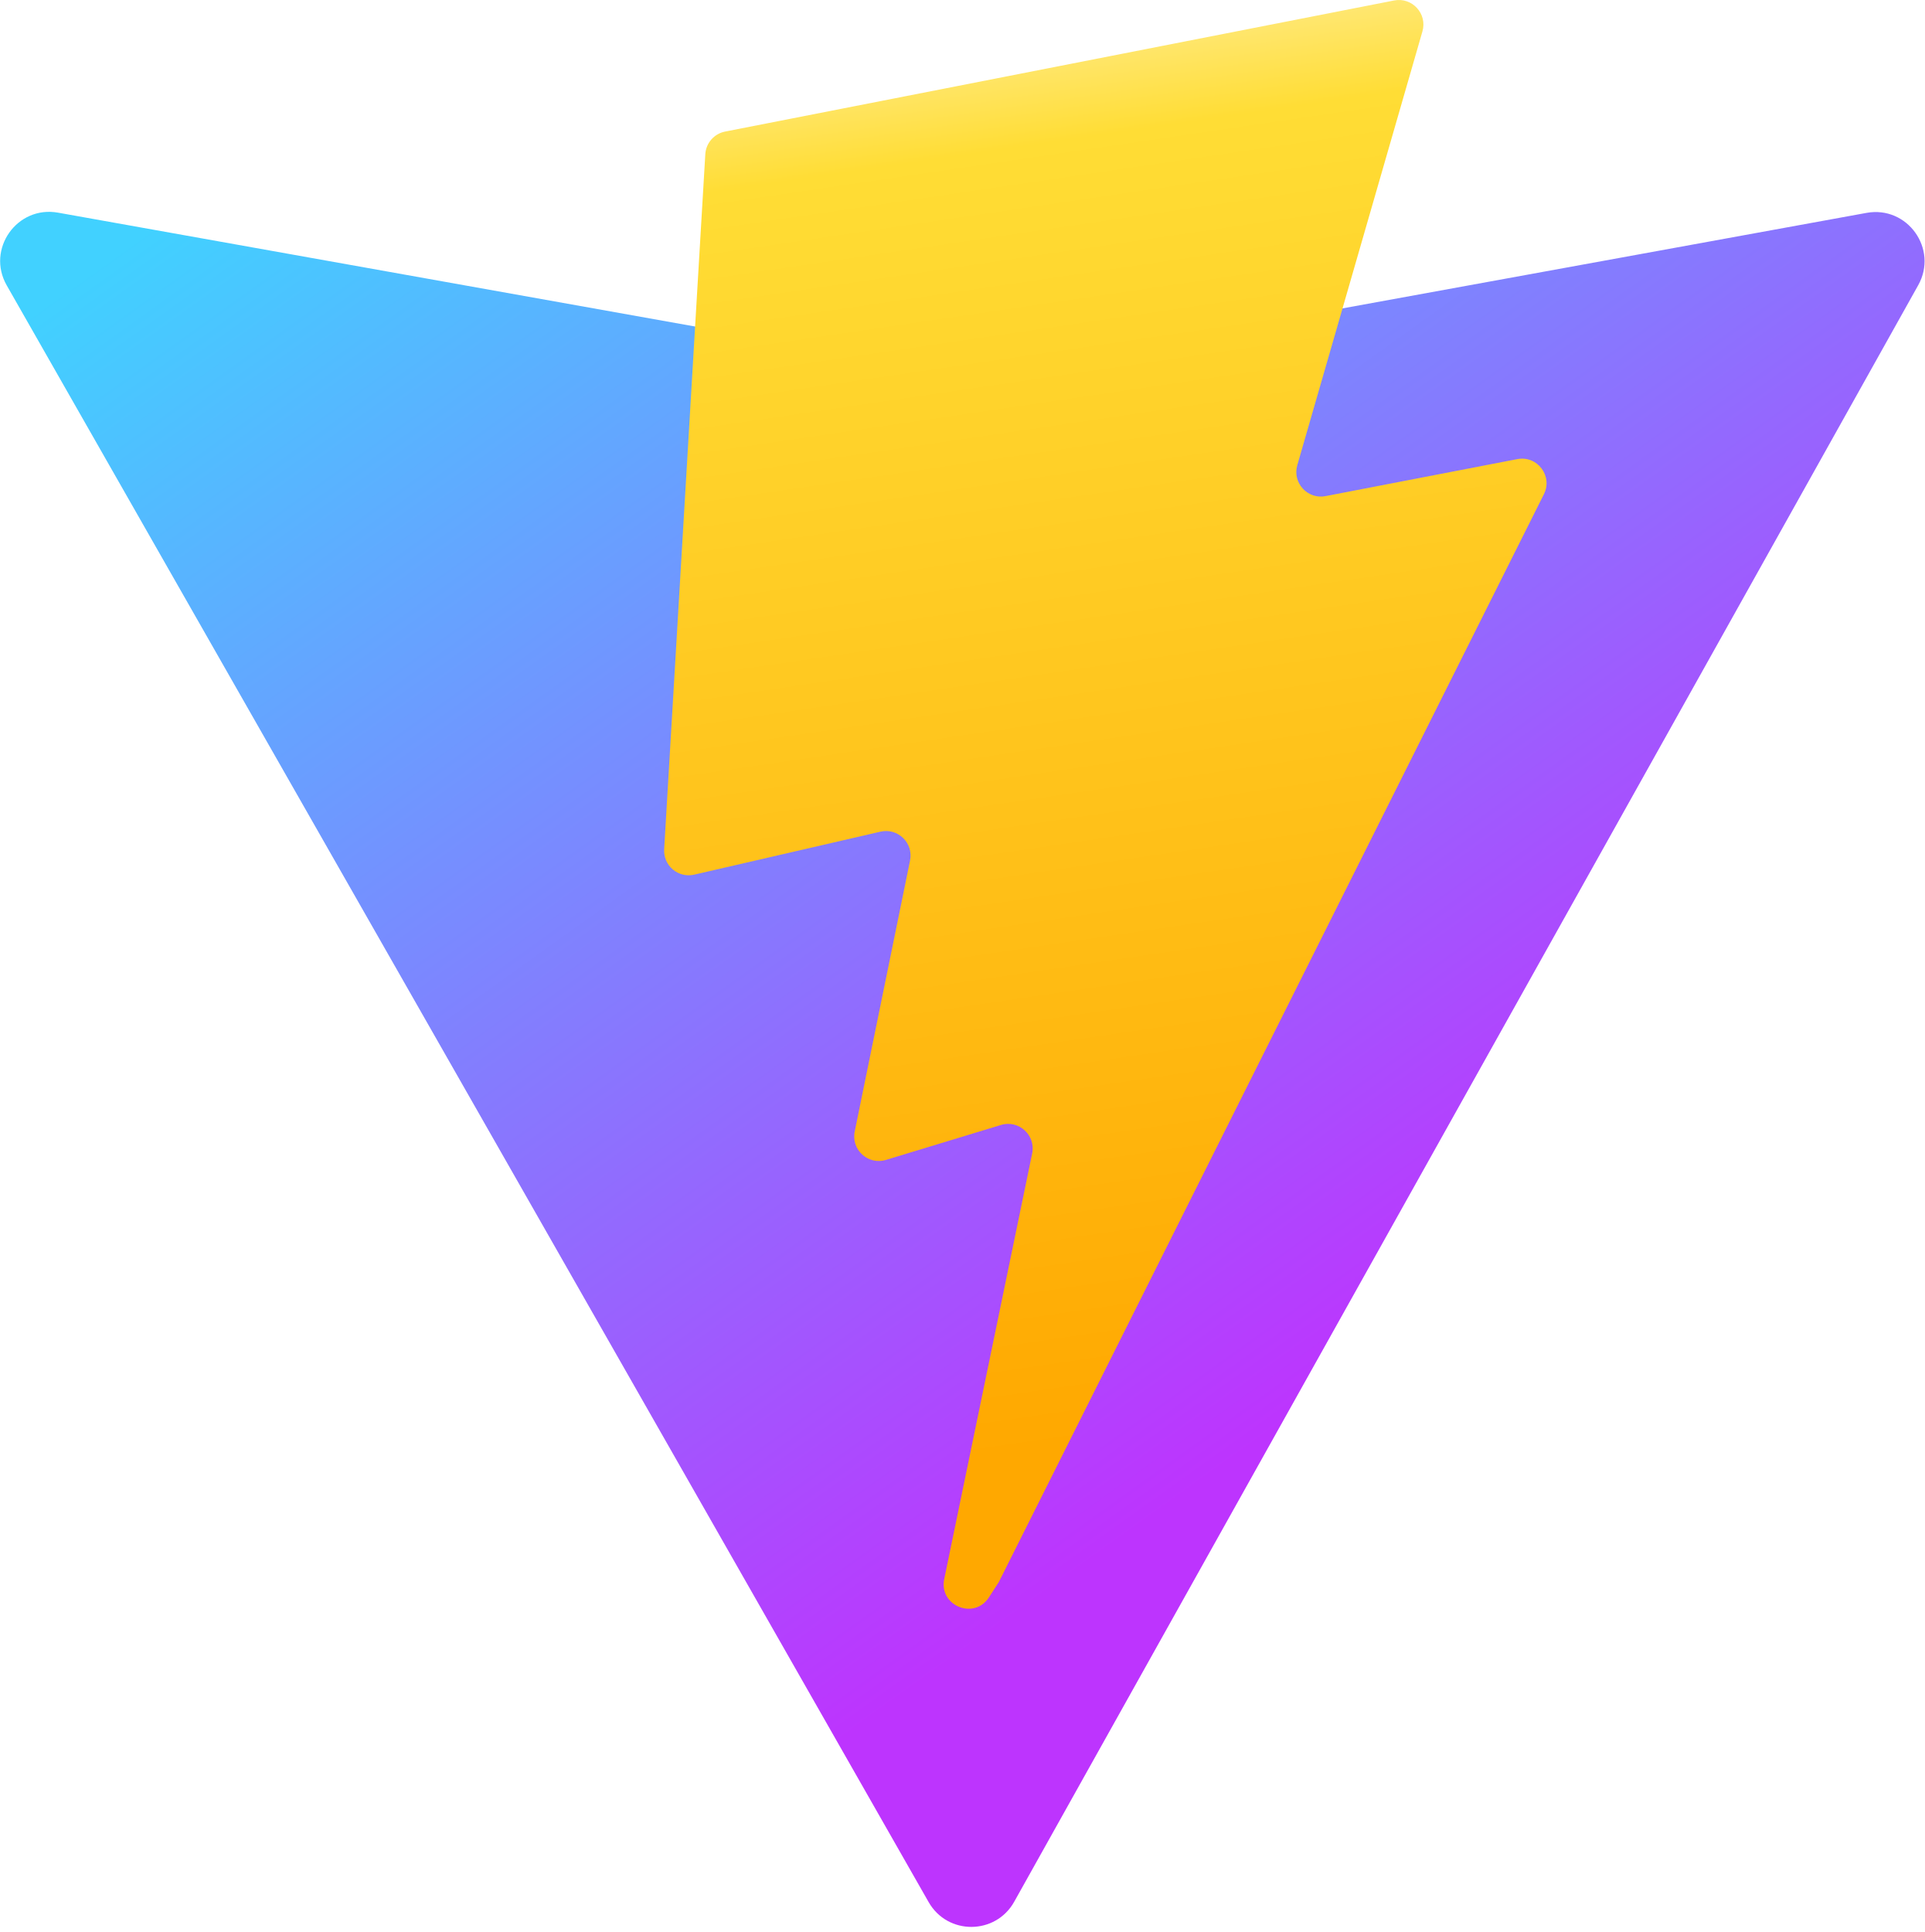
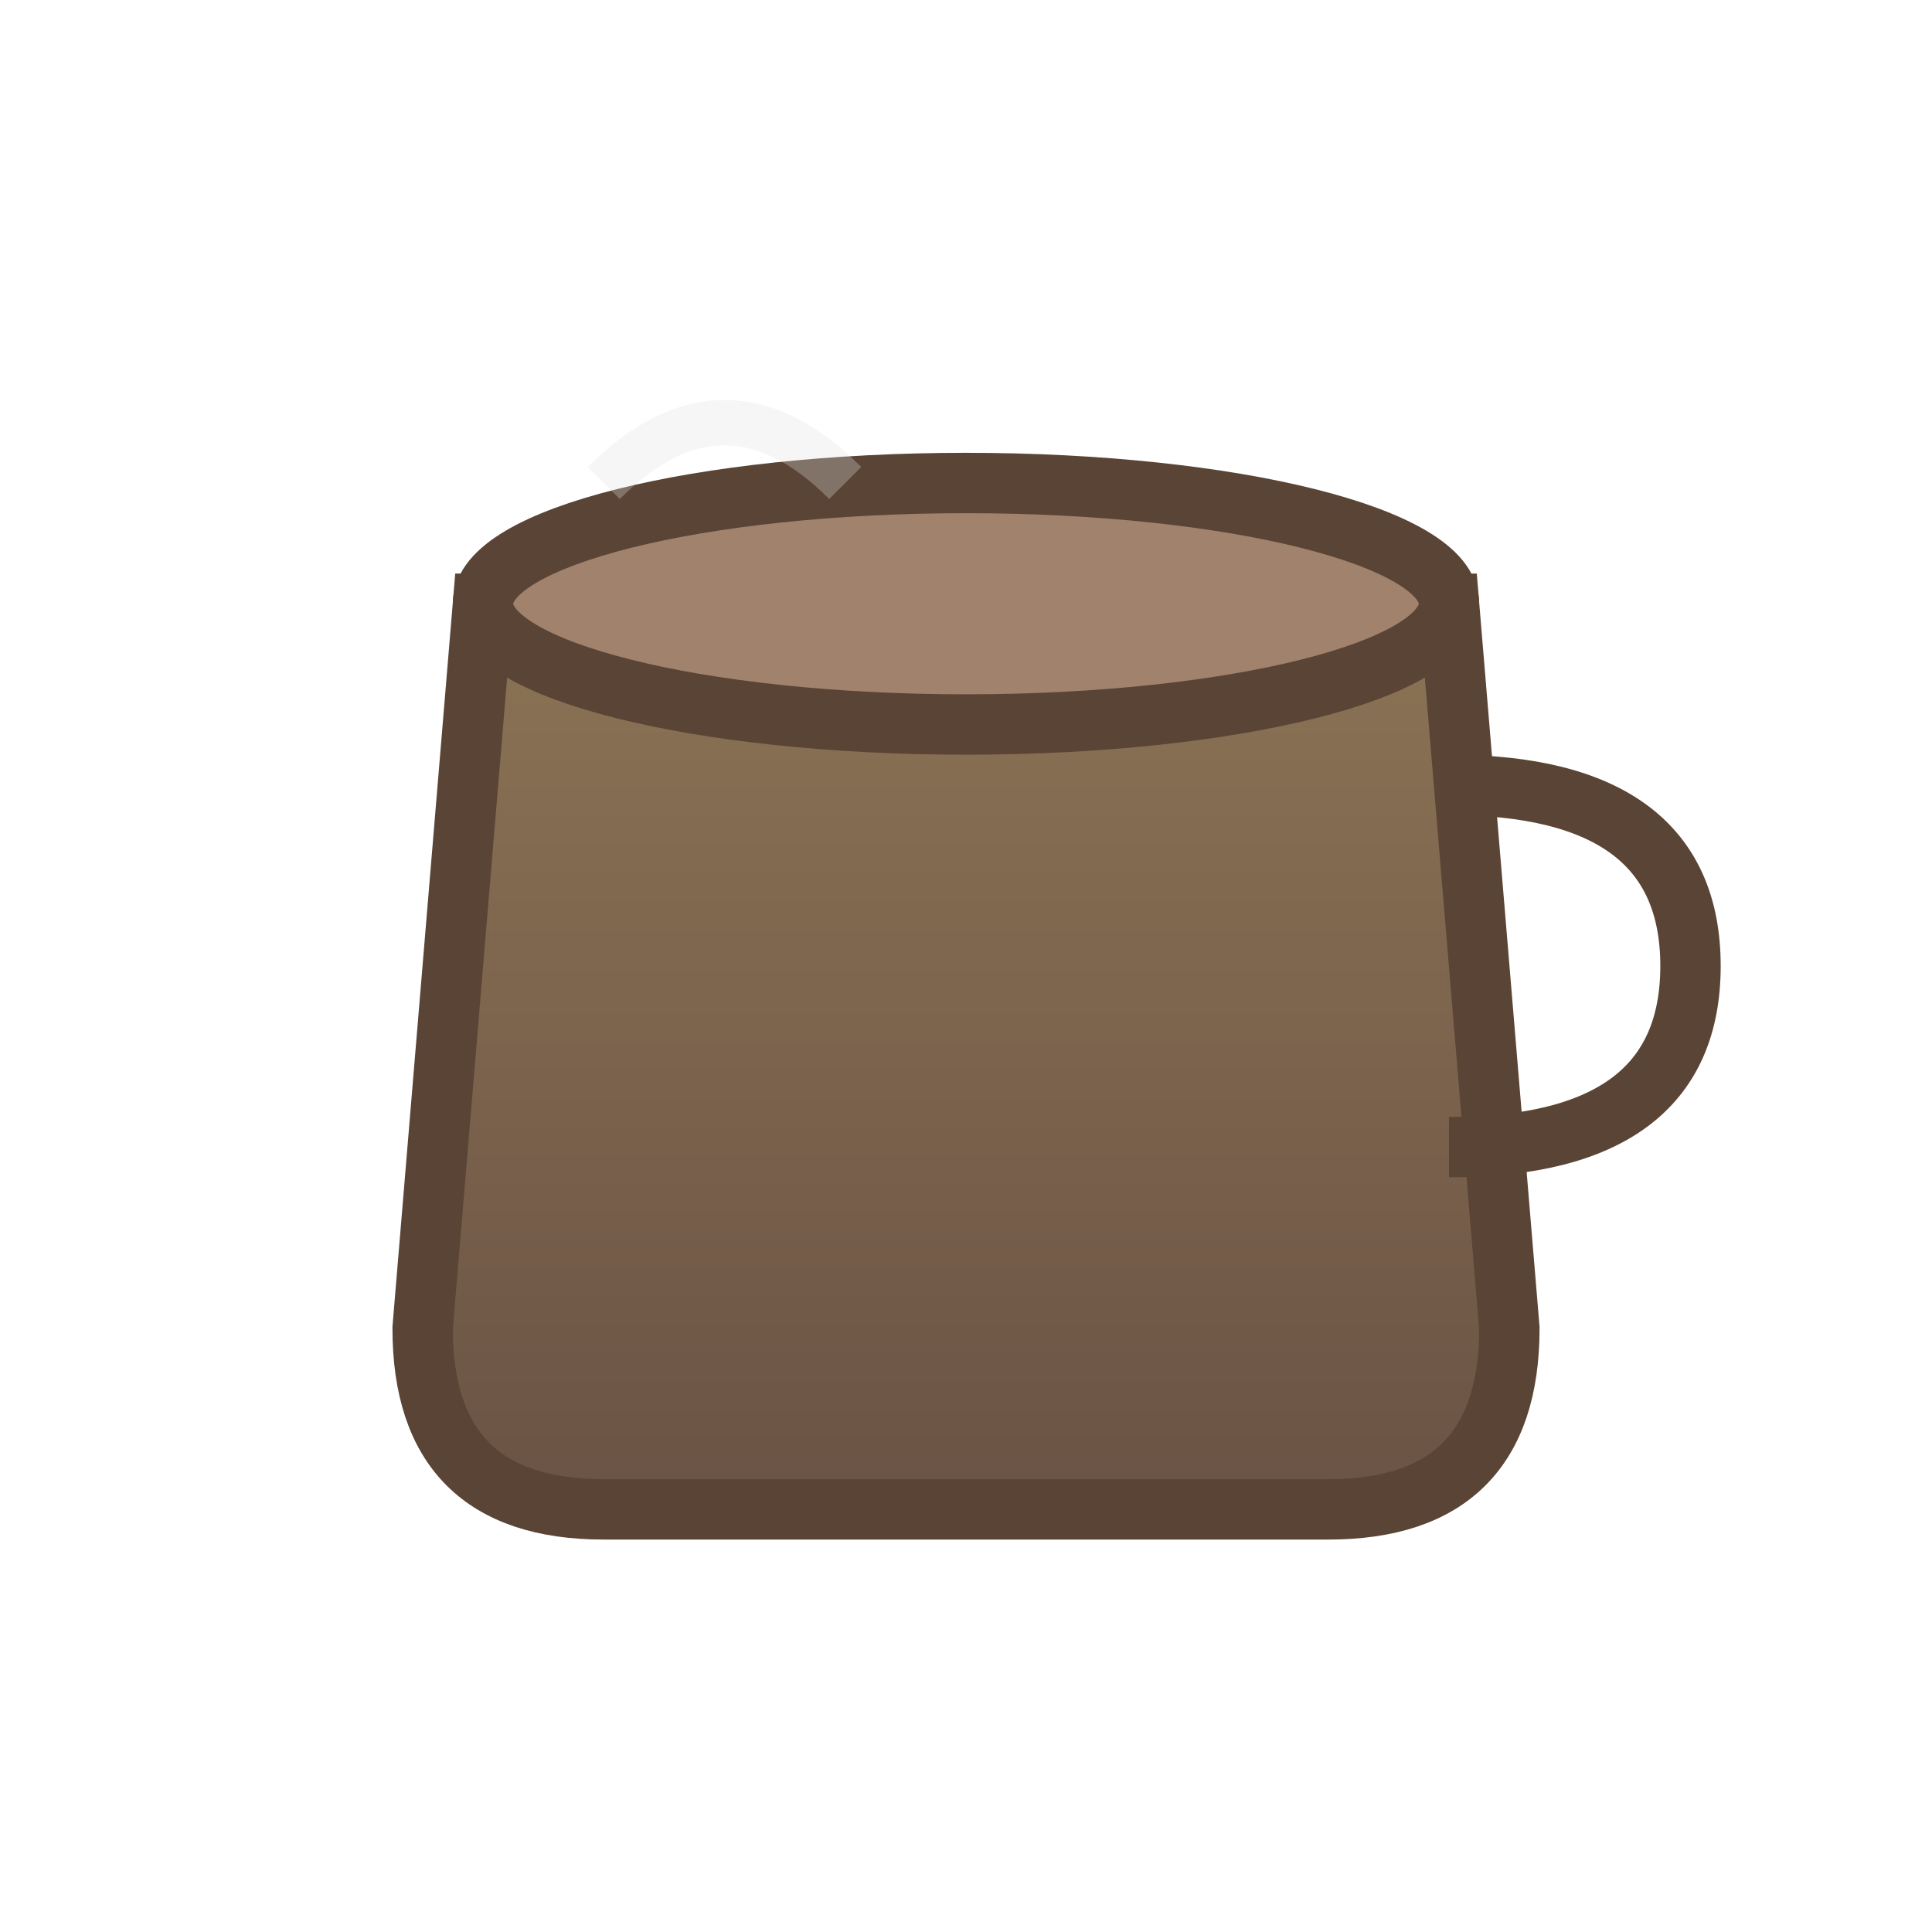
- <svg xmlns="http://www.w3.org/2000/svg" aria-hidden="true" role="img" class="iconify iconify--logos" width="31.88" height="32" preserveAspectRatio="xMidYMid meet" viewBox="0 0 256 257">
+ <svg xmlns="http://www.w3.org/2000/svg" viewBox="0 0 64 64" width="64" height="64">
  <defs>
-     <linearGradient id="IconifyId1813088fe1fbc01fb466" x1="-.828%" x2="57.636%" y1="7.652%" y2="78.411%">
-       <stop offset="0%" stop-color="#41D1FF" />
-       <stop offset="100%" stop-color="#BD34FE" />
-     </linearGradient>
-     <linearGradient id="IconifyId1813088fe1fbc01fb467" x1="43.376%" x2="50.316%" y1="2.242%" y2="89.03%">
-       <stop offset="0%" stop-color="#FFEA83" />
-       <stop offset="8.333%" stop-color="#FFDD35" />
-       <stop offset="100%" stop-color="#FFA800" />
+     <linearGradient id="cupGradient" x1="0%" y1="0%" x2="0%" y2="100%">
+       <stop offset="0%" style="stop-color:#8B7355;stop-opacity:1" />
+       <stop offset="100%" style="stop-color:#6B5345;stop-opacity:1" />
    </linearGradient>
  </defs>
-   <path fill="url(#IconifyId1813088fe1fbc01fb466)" d="M255.153 37.938L134.897 252.976c-2.483 4.44-8.862 4.466-11.382.048L.875 37.958c-2.746-4.814 1.371-10.646 6.827-9.67l120.385 21.517a6.537 6.537 0 0 0 2.322-.004l117.867-21.483c5.438-.991 9.574 4.796 6.877 9.62Z" />
-   <path fill="url(#IconifyId1813088fe1fbc01fb467)" d="M185.432.063L96.44 17.501a3.268 3.268 0 0 0-2.634 3.014l-5.474 92.456a3.268 3.268 0 0 0 3.997 3.378l24.777-5.718c2.318-.535 4.413 1.507 3.936 3.838l-7.361 36.047c-.495 2.426 1.782 4.5 4.151 3.78l15.304-4.649c2.372-.72 4.652 1.36 4.15 3.788l-11.698 56.621c-.732 3.542 3.979 5.473 5.943 2.437l1.313-2.028l72.516-144.72c1.215-2.423-.88-5.186-3.54-4.672l-25.505 4.922c-2.396.462-4.435-1.77-3.759-4.114l16.646-57.705c.677-2.35-1.37-4.583-3.769-4.113Z" />
+   <path d="M 16 20 L 14 44 Q 14 50 20 50 L 44 50 Q 50 50 50 44 L 48 20 Z" fill="url(#cupGradient)" stroke="#5A4435" stroke-width="2" />
+   <ellipse cx="32" cy="20" rx="16" ry="4" fill="#A0826D" stroke="#5A4435" stroke-width="2" />
+   <path d="M 48 26 Q 56 26 56 32 Q 56 38 48 38" fill="none" stroke="#5A4435" stroke-width="2" />
+   <path d="M 20 16 Q 24 12 28 16" fill="none" stroke="#E0E0E0" stroke-width="1.5" opacity="0.3" />
</svg>
